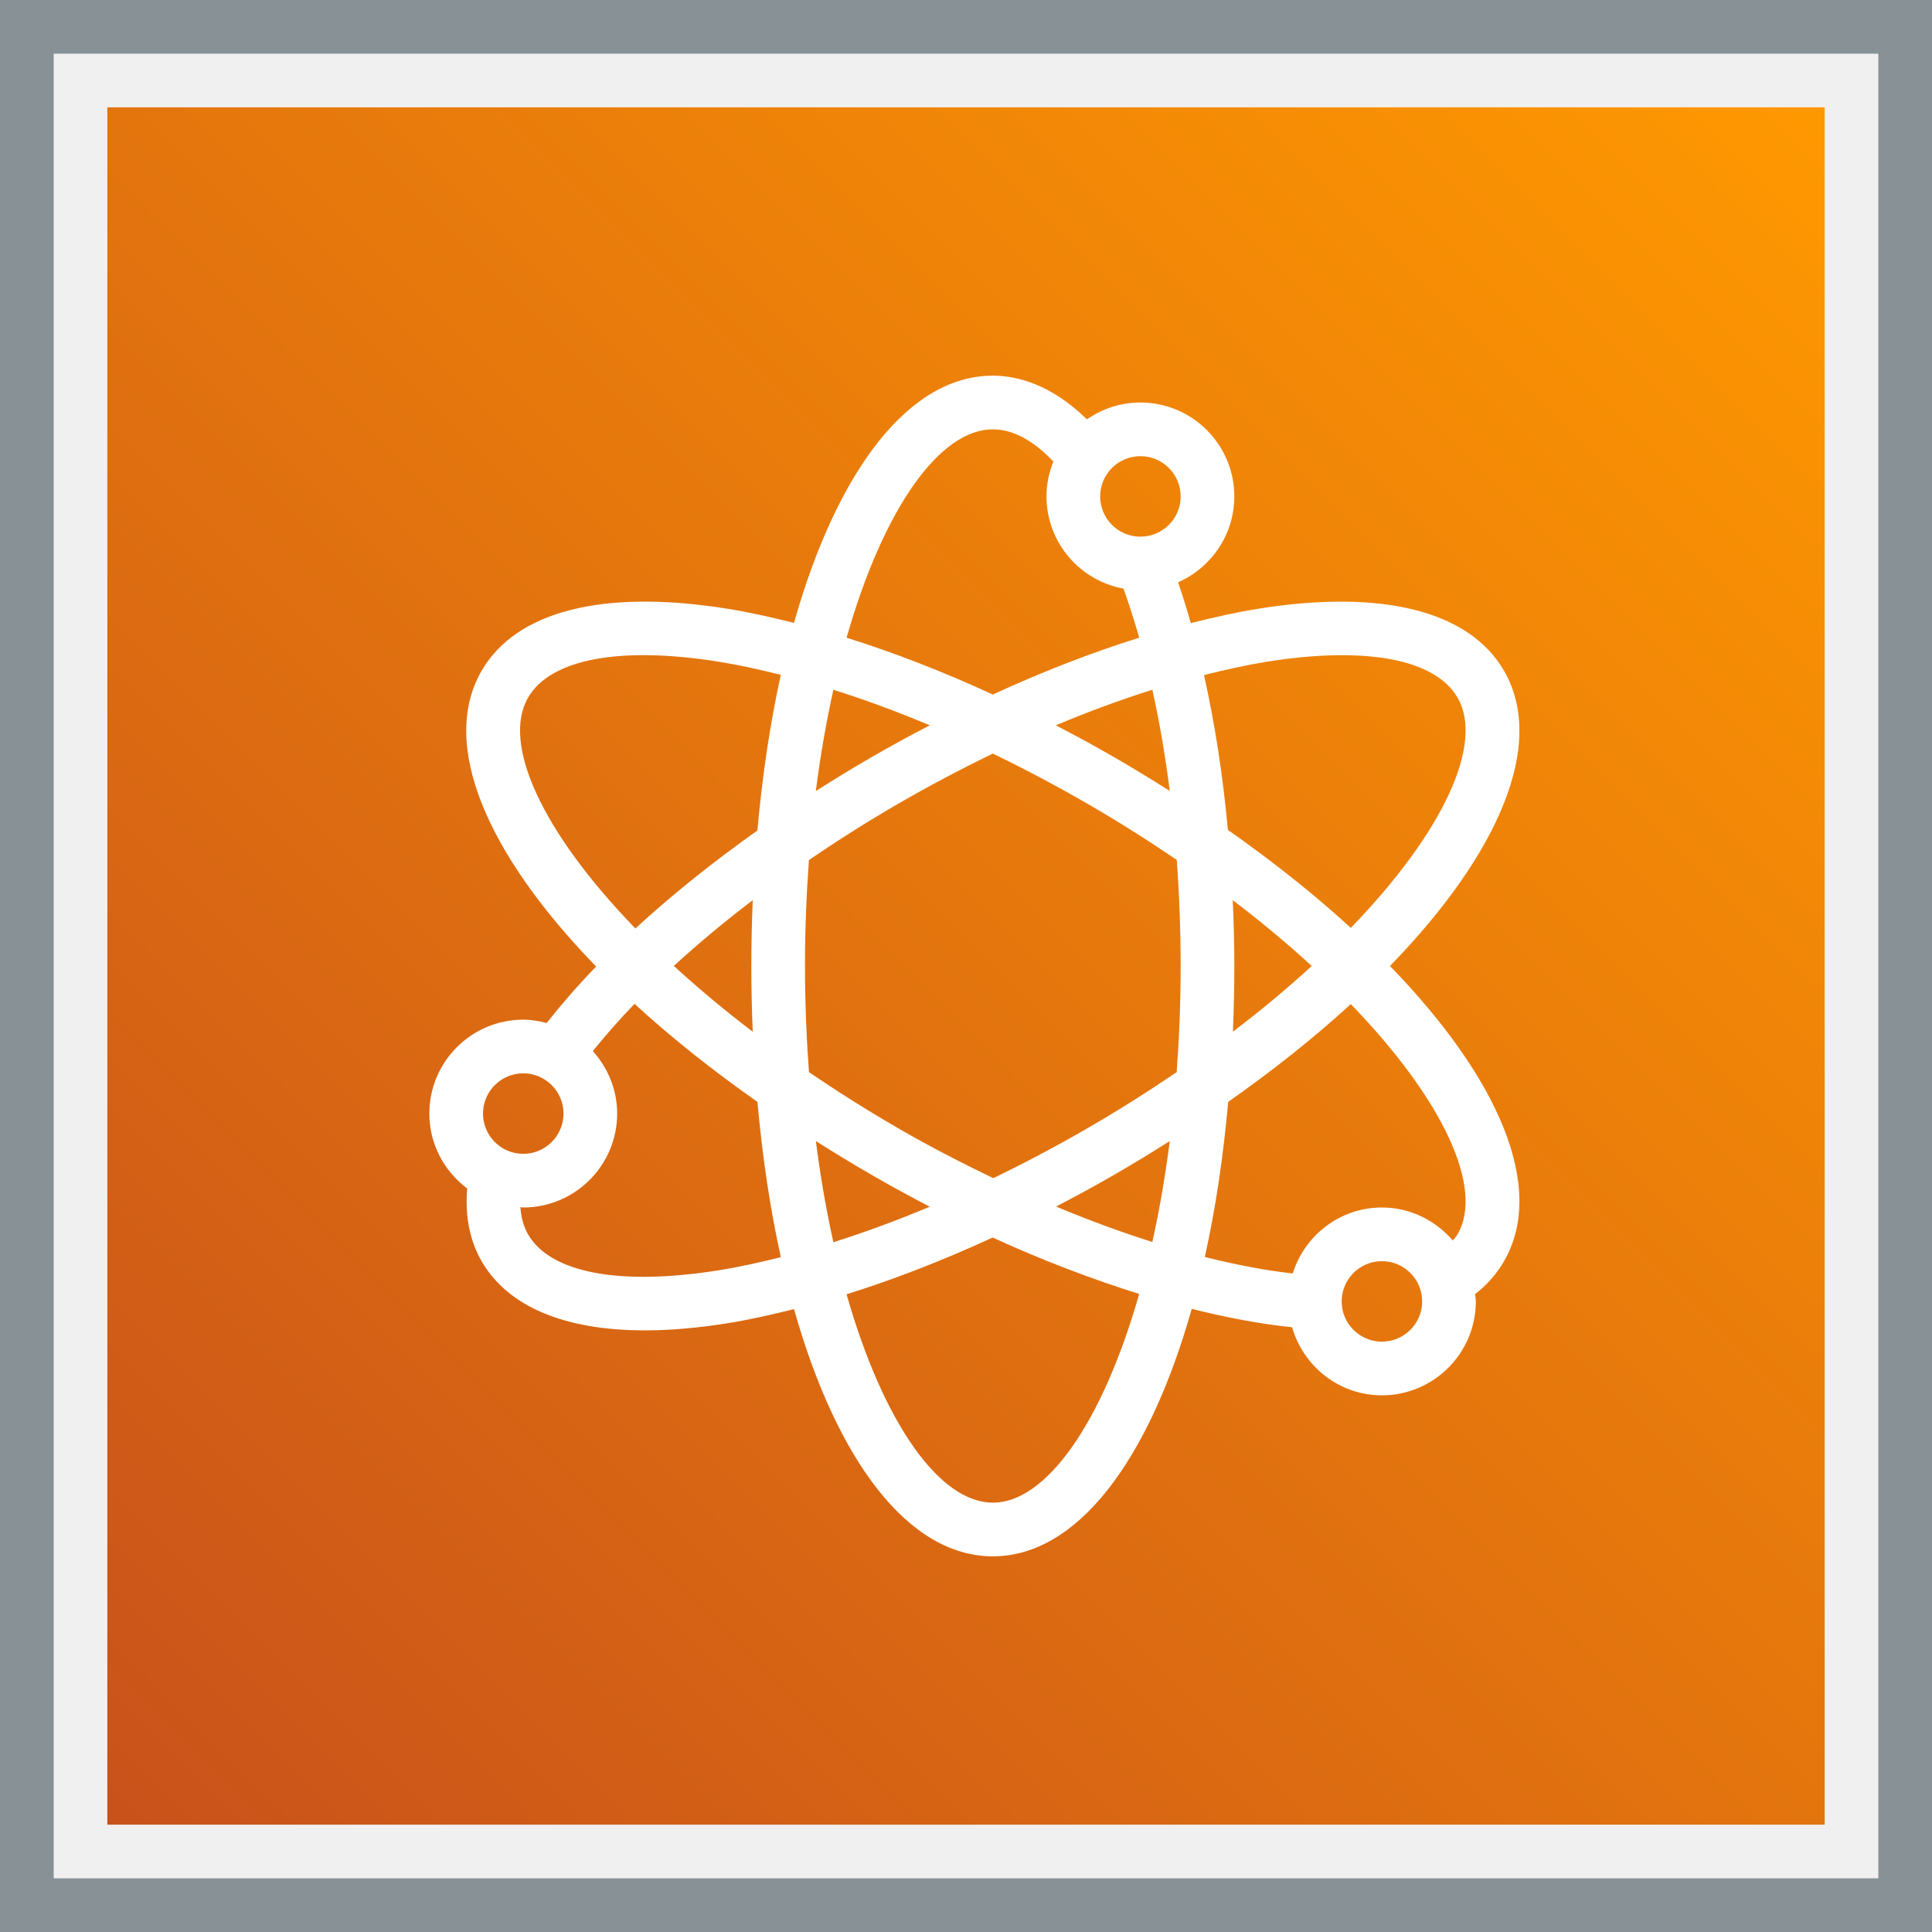
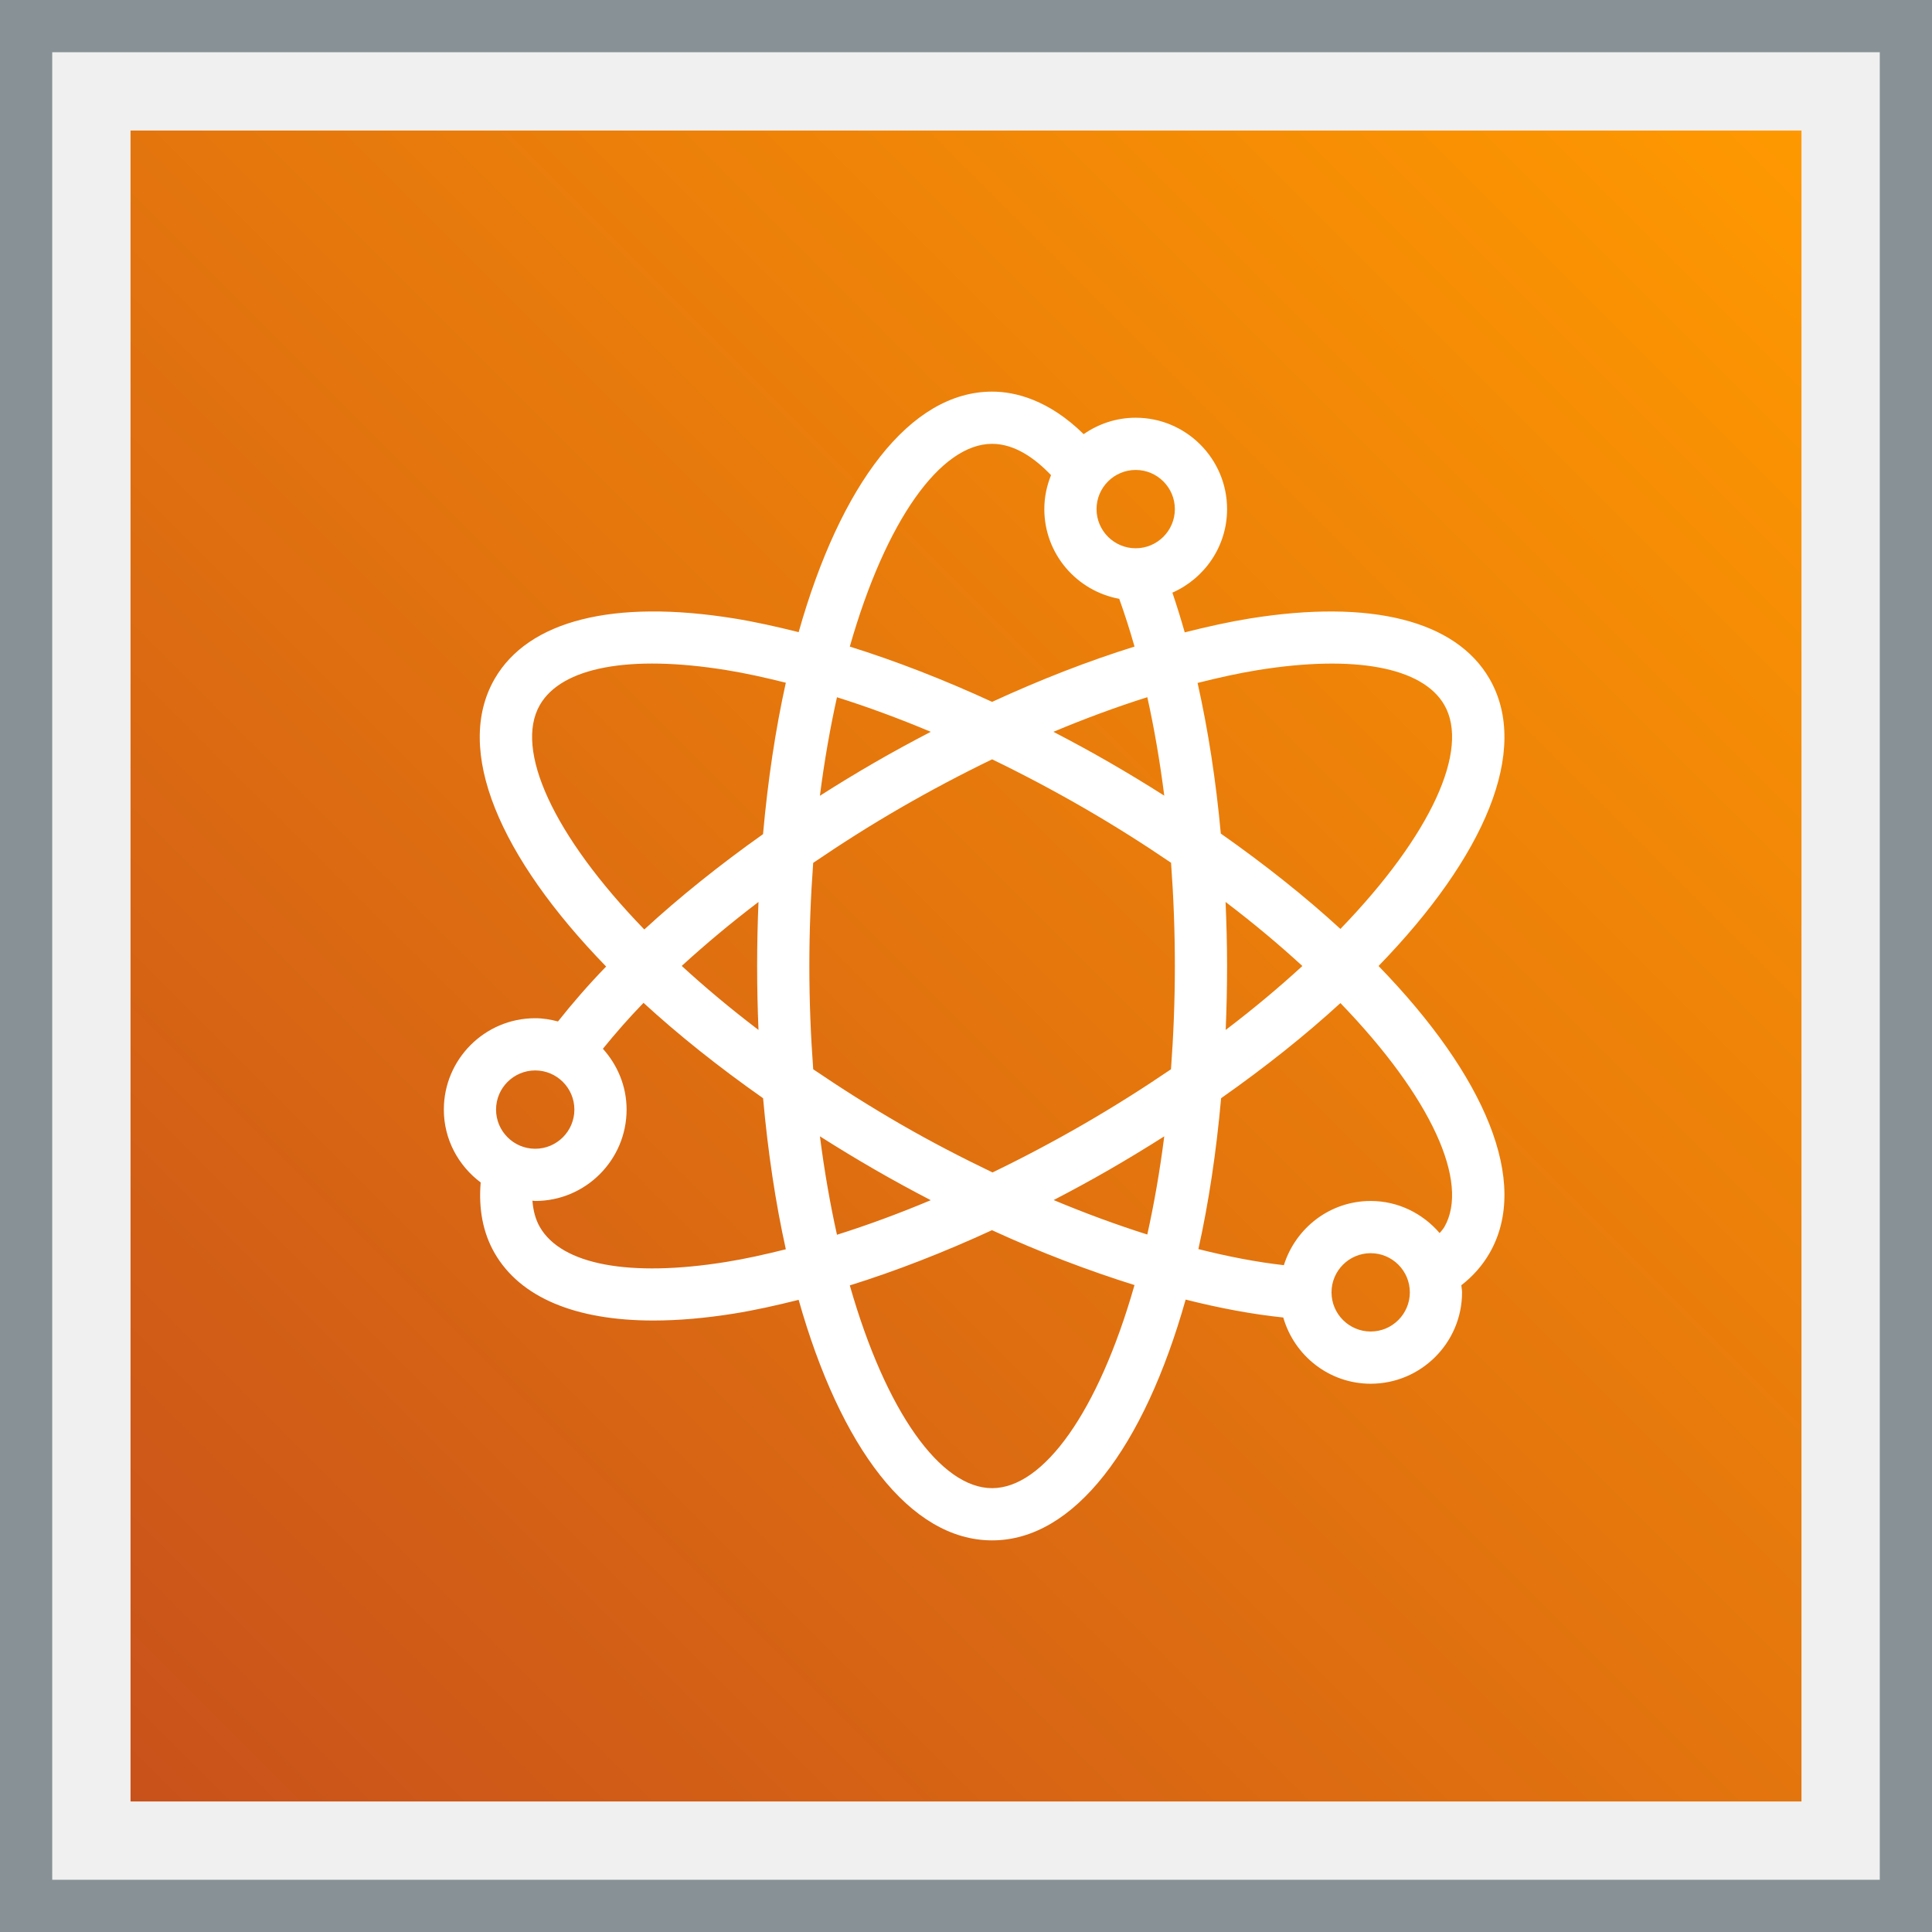
- <svg xmlns="http://www.w3.org/2000/svg" width="72px" height="72px" viewBox="0 0 72 72" version="1.1">
+ <svg xmlns="http://www.w3.org/2000/svg" width="74px" height="74px" viewBox="0 0 74 74" version="1.1">
  <defs>
    <linearGradient x1="0%" y1="100%" x2="100%" y2="0%" id="linearGradient-1">
      <stop stop-color="#C8511B" offset="0%" />
      <stop stop-color="#FF9900" offset="100%" />
    </linearGradient>
  </defs>
  <g id="Icon-Architecture-Category/48/Quantum-Technologies_48" stroke="none" stroke-width="1" fill="none" fill-rule="evenodd">
-     <rect id="Rectangle" fill="url(#linearGradient-1)" x="4" y="4" width="64" height="64" />
-     <rect id="#879196-Border-Copy-20" stroke="#879196" stroke-width="2" x="1" y="1" width="70" height="70" />
-     <g id="Icon-Category/48/Quantum-Technologies_48" transform="translate(12, 12)" fill="#FFFFFF">
+     <rect id="Rectangle" fill="url(#linearGradient-1)" x="5" y="5" width="64" height="64" />
+     <rect id="#879196-Border-Copy-20" stroke="#879196" stroke-width="2" x="1" y="1" width="72" height="72" />
+     <g id="Icon-Category/48/Quantum-Technologies_48" transform="translate(13, 13)" fill="#FFFFFF">
      <path d="M42.32,34 C42.271,34.084 42.201,34.154 42.142,34.23 C41.5,33.484 40.559,33 39.5,33 C37.934,33 36.622,34.04 36.175,35.459 C35.15,35.344 34.051,35.133 32.901,34.843 C33.295,33.069 33.587,31.129 33.771,29.064 C35.467,27.872 37.002,26.648 38.341,25.42 C41.827,29.027 43.303,32.297 42.32,34 M39.5,38 C38.673,38 38,37.327 38,36.5 C38,35.673 38.673,35 39.5,35 C40.327,35 41,35.673 41,36.5 C41,37.327 40.327,38 39.5,38 M25,44 C23.029,44 20.93,41.074 19.549,36.234 C21.314,35.683 23.142,34.972 24.995,34.119 C26.854,34.973 28.687,35.667 30.454,36.221 C29.072,41.069 26.971,44 25,44 M14.809,35.336 C11.11,35.93 8.512,35.443 7.679,34 C7.511,33.709 7.422,33.367 7.393,32.989 C7.429,32.99 7.463,33 7.5,33 C9.429,33 11,31.43 11,29.5 C11,28.602 10.65,27.791 10.092,27.17 C10.566,26.587 11.077,26 11.648,25.411 C12.99,26.643 14.528,27.869 16.228,29.064 C16.413,31.131 16.706,33.074 17.099,34.85 C16.316,35.046 15.547,35.218 14.809,35.336 M7.5,28 C8.327,28 9,28.673 9,29.5 C9,30.327 8.327,31 7.5,31 C6.673,31 6,30.327 6,29.5 C6,28.673 6.673,28 7.5,28 M7.679,14 C8.512,12.556 11.109,12.068 14.809,12.664 C15.547,12.782 16.316,12.954 17.099,13.15 C16.705,14.931 16.411,16.878 16.226,18.95 C14.567,20.126 13.035,21.354 11.678,22.601 C8.178,18.986 6.694,15.706 7.679,14 M25,4 C25.88,4 26.662,4.574 27.257,5.2 C27.094,5.603 27,6.04 27,6.5 C27,8.214 28.24,9.637 29.869,9.936 C30.079,10.52 30.274,11.129 30.455,11.765 C28.687,12.317 26.855,13.028 25,13.883 C23.146,13.029 21.315,12.318 19.549,11.766 C20.93,6.926 23.029,4 25,4 M30.5,5 C31.327,5 32,5.673 32,6.5 C32,7.327 31.327,8 30.5,8 C29.673,8 29,7.327 29,6.5 C29,5.673 29.673,5 30.5,5 M33.942,21.547 C35.018,22.365 35.998,23.186 36.884,24 C35.999,24.812 35.021,25.632 33.947,26.449 C33.98,25.647 34,24.832 34,24 C34,23.173 33.977,22.356 33.942,21.547 M27.348,15.03 C28.571,14.517 29.773,14.074 30.945,13.704 C31.211,14.901 31.427,16.162 31.594,17.476 C30.916,17.046 30.219,16.621 29.5,16.206 C28.785,15.792 28.066,15.404 27.348,15.03 M18.404,17.48 C18.575,16.139 18.797,14.88 19.058,13.706 C20.228,14.075 21.429,14.517 22.651,15.03 C21.933,15.404 21.215,15.792 20.5,16.206 C19.786,16.618 19.088,17.044 18.404,17.48 M16.052,26.449 C14.977,25.631 13.999,24.811 13.112,23.997 C14.016,23.17 14.997,22.349 16.052,21.547 C16.019,22.351 16,23.167 16,24 C16,24.832 16.019,25.647 16.052,26.449 M22.65,32.97 C21.429,33.483 20.228,33.925 19.058,34.294 C18.797,33.121 18.576,31.863 18.405,30.524 C19.083,30.954 19.78,31.379 20.5,31.794 C21.213,32.206 21.931,32.597 22.65,32.97 M31.594,30.524 C31.424,31.86 31.204,33.114 30.944,34.285 C29.778,33.916 28.581,33.477 27.358,32.965 C28.073,32.592 28.788,32.206 29.5,31.794 C30.219,31.379 30.917,30.954 31.594,30.524 M28.5,30.062 C27.341,30.731 26.175,31.347 25.016,31.907 C23.843,31.343 22.667,30.736 21.5,30.062 C20.312,29.376 19.199,28.67 18.148,27.956 C18.054,26.688 18,25.371 18,24 C18,22.631 18.054,21.315 18.147,20.05 C19.219,19.32 20.336,18.61 21.5,17.938 C22.665,17.266 23.836,16.647 25,16.084 C26.164,16.647 27.335,17.266 28.5,17.938 C29.688,18.624 30.803,19.331 31.854,20.046 C31.949,21.334 32,22.655 32,24 C32,25.371 31.945,26.688 31.851,27.956 C30.8,28.67 29.687,29.376 28.5,30.062 M35.19,12.664 C38.885,12.071 41.486,12.556 42.32,14 C43.303,15.703 41.827,18.973 38.341,22.58 C37,21.349 35.461,20.123 33.76,18.928 C33.573,16.897 33.274,14.96 32.87,13.158 C33.664,12.958 34.444,12.784 35.19,12.664 M44.052,13 C42.761,10.765 39.506,9.944 34.872,10.689 C34.069,10.819 33.23,11.006 32.378,11.221 C32.229,10.699 32.072,10.191 31.905,9.7 C33.135,9.158 34,7.929 34,6.5 C34,4.57 32.429,3 30.5,3 C29.758,3 29.074,3.235 28.507,3.629 C27.17,2.318 25.893,2 25,2 C21.853,2 19.185,5.568 17.59,11.213 C16.748,11.002 15.921,10.817 15.128,10.689 C10.496,9.942 7.239,10.765 5.947,13 C4.374,15.725 6.129,19.816 10.216,24.02 C9.534,24.724 8.926,25.426 8.372,26.124 C8.091,26.051 7.802,26 7.5,26 C5.57,26 4,27.57 4,29.5 C4,30.644 4.559,31.652 5.411,32.291 C5.327,33.303 5.496,34.217 5.947,35 C6.927,36.697 9.042,37.579 12.03,37.579 C12.977,37.579 14.013,37.49 15.128,37.311 C15.921,37.183 16.748,36.998 17.59,36.787 C19.185,42.432 21.853,46 25,46 C28.148,46 30.817,42.428 32.413,36.777 C33.728,37.109 34.982,37.342 36.152,37.463 C36.573,38.923 37.906,40 39.5,40 C41.429,40 43,38.43 43,36.5 C43,36.407 42.979,36.32 42.972,36.229 C43.419,35.881 43.781,35.47 44.052,35 C45.623,32.28 43.876,28.196 39.801,24 C43.876,19.804 45.623,15.72 44.052,13" id="Quantum-Technologies_Category-Icon_48_Squid" />
    </g>
  </g>
</svg>
